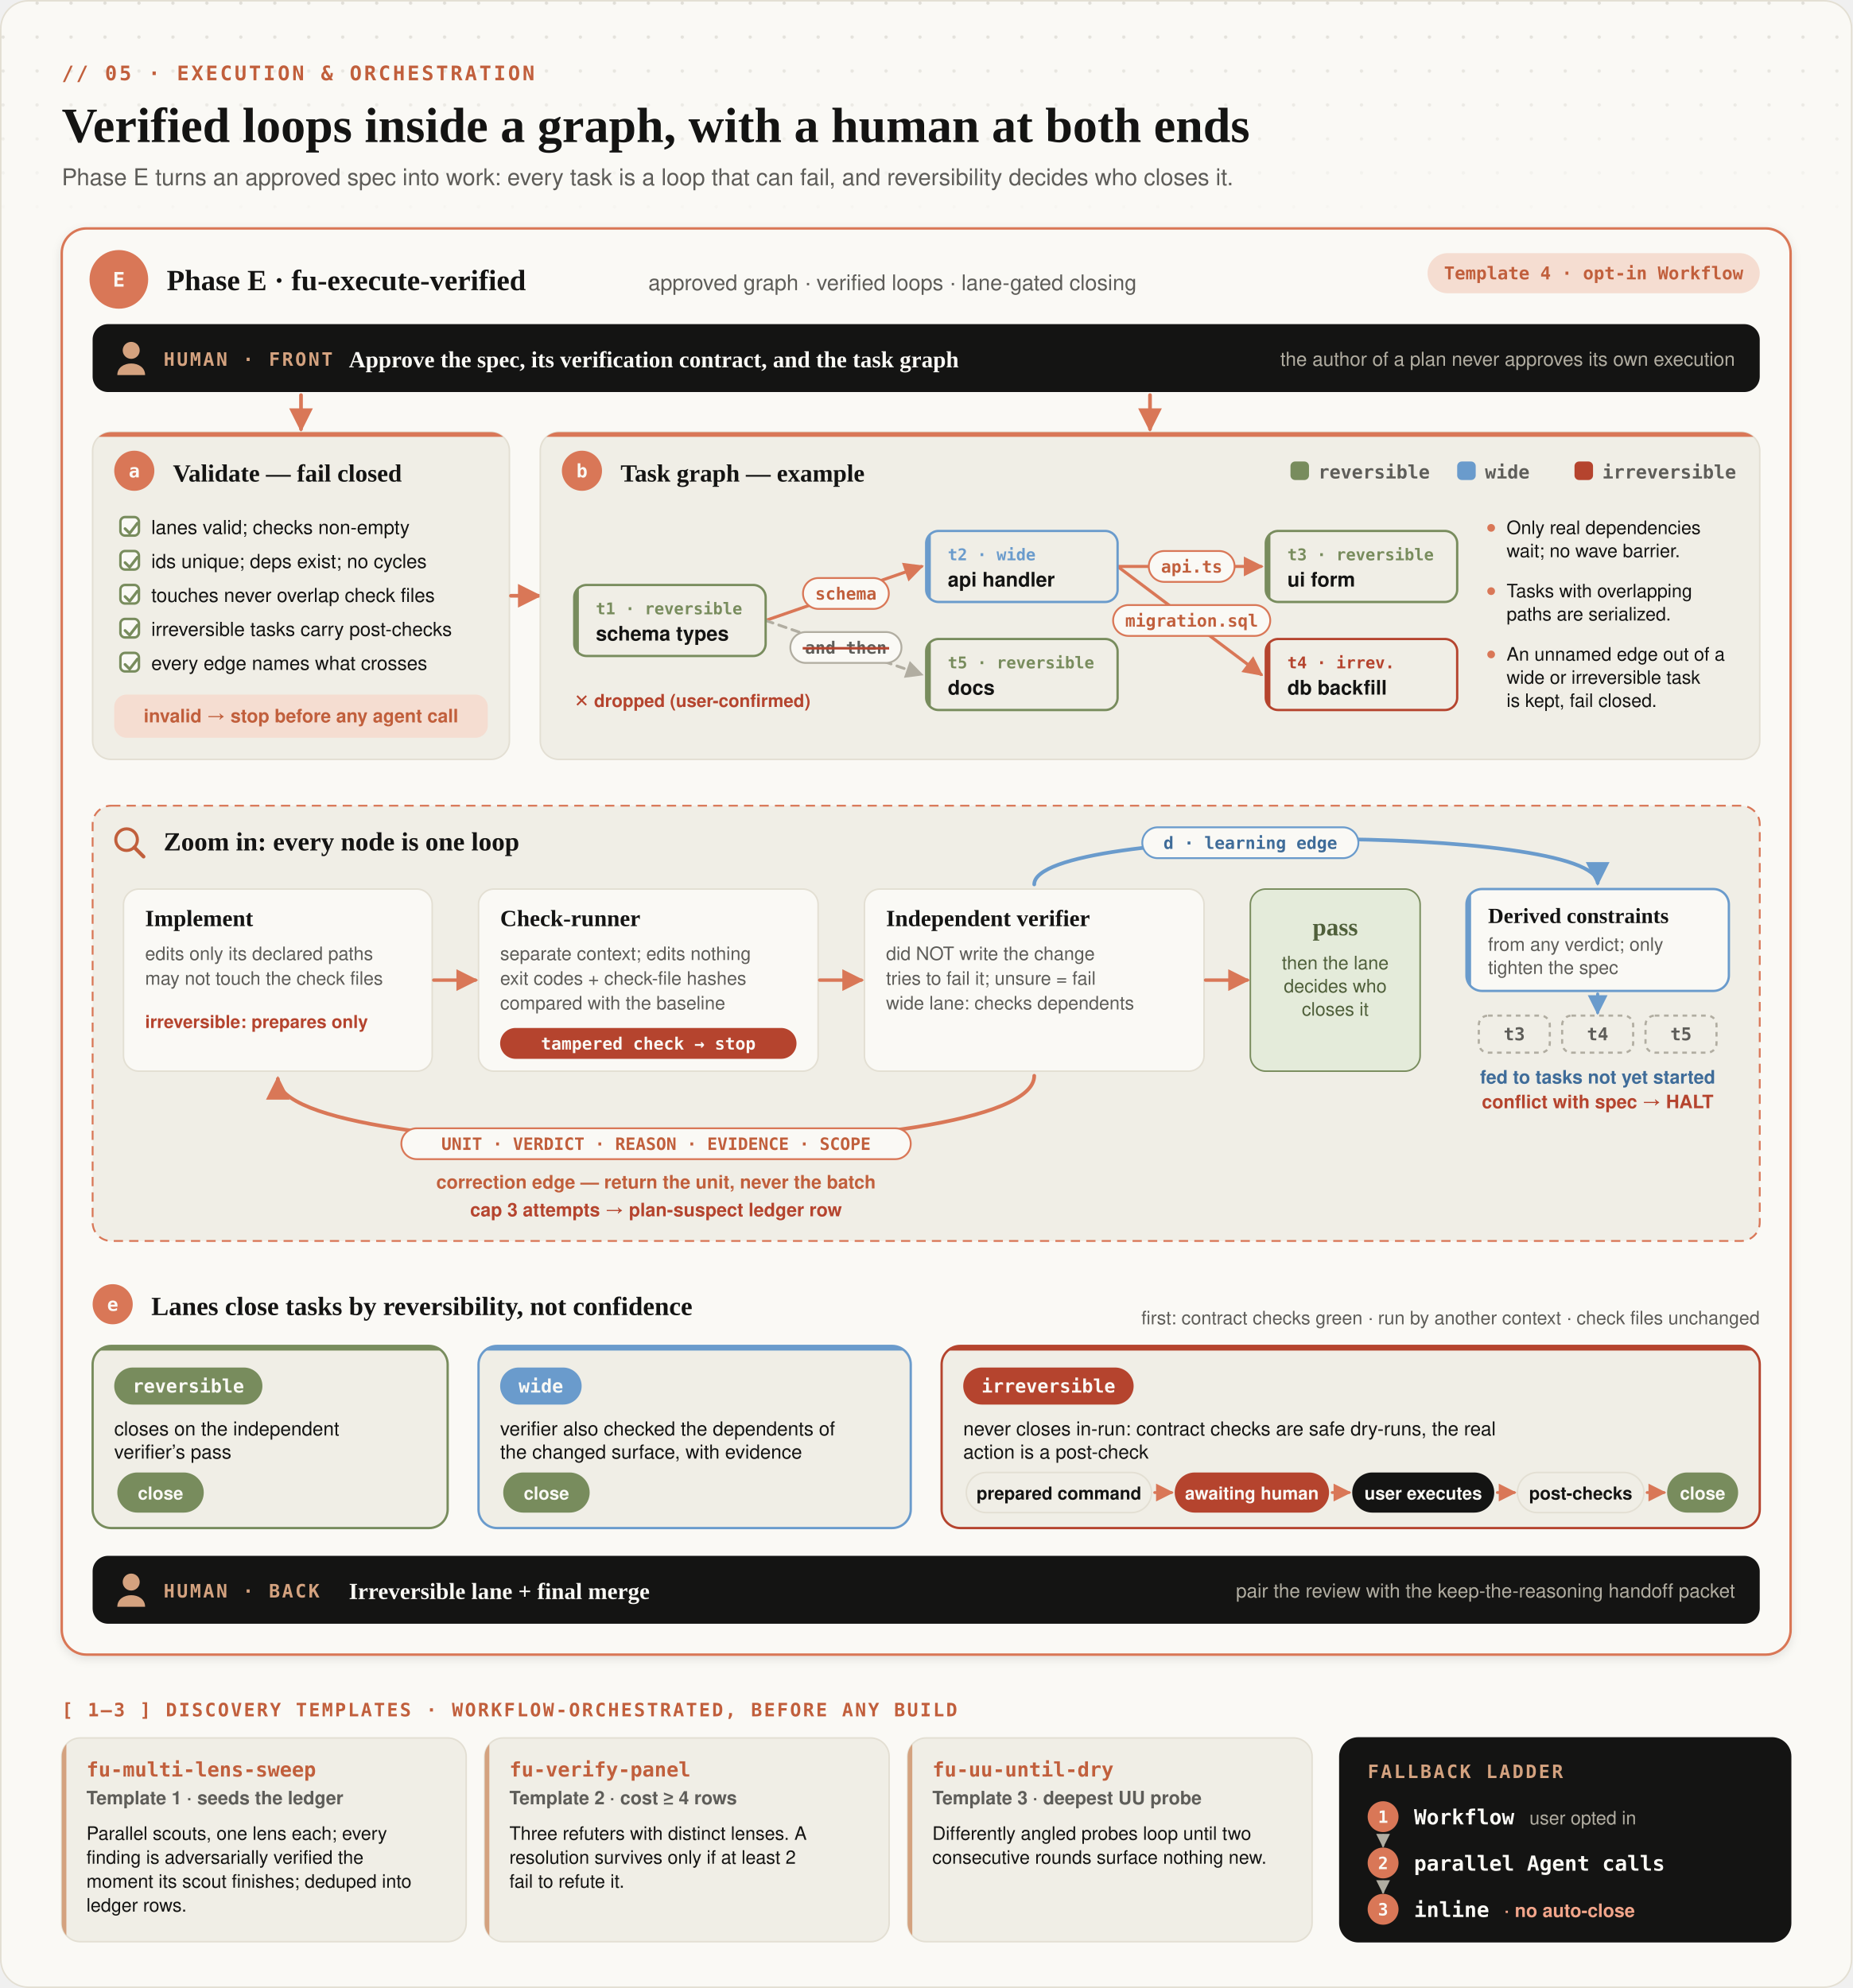
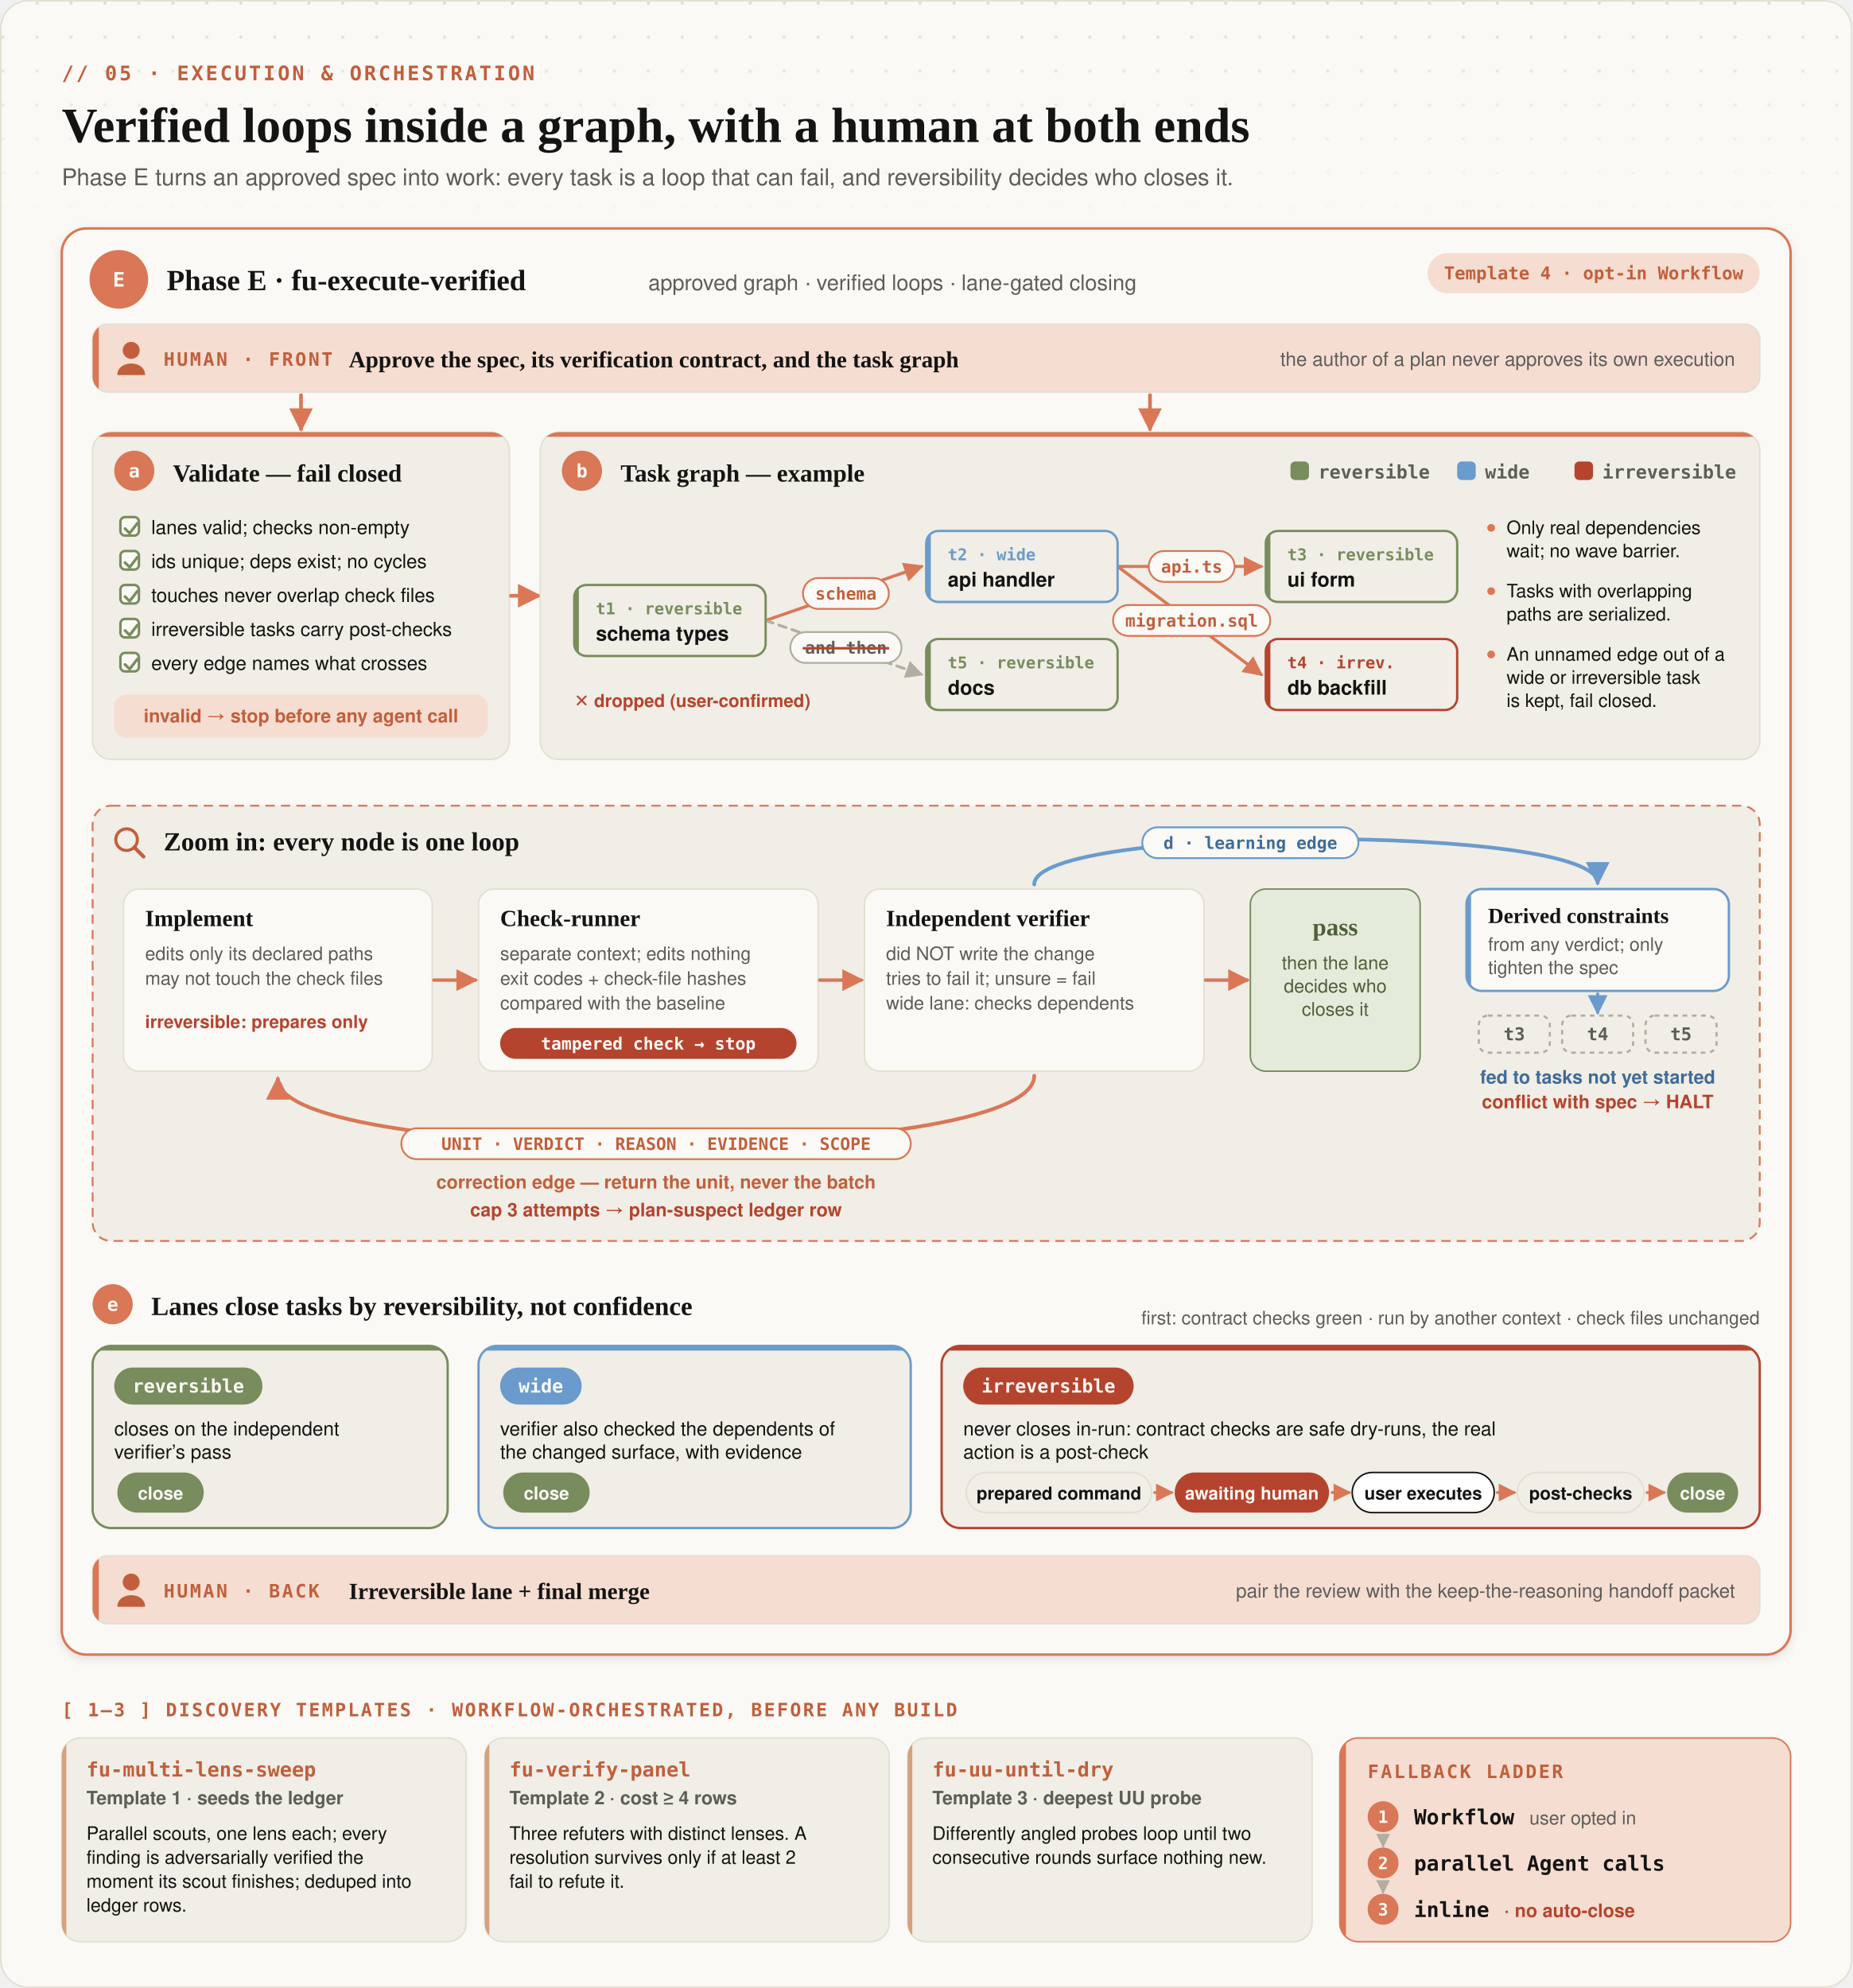
<svg xmlns="http://www.w3.org/2000/svg" width="1200" height="1288" viewBox="0 0 1200 1288">
  <defs>
    <marker id="ac" viewBox="0 0 10 10" refX="8" refY="5" markerWidth="8" markerHeight="8" orient="auto-start-reverse">
      <path d="M1 1 L9 5 L1 9 Z" fill="#D97757" />
    </marker>
    <marker id="ak" viewBox="0 0 10 10" refX="8" refY="5" markerWidth="8" markerHeight="8" orient="auto-start-reverse">
      <path d="M1 1 L9 5 L1 9 Z" fill="#B1ADA1" />
    </marker>
    <marker id="ad" viewBox="0 0 10 10" refX="8" refY="5" markerWidth="8" markerHeight="8" orient="auto-start-reverse">
      <path d="M1 1 L9 5 L1 9 Z" fill="#B5442E" />
    </marker>
    <marker id="ao" viewBox="0 0 10 10" refX="8" refY="5" markerWidth="8" markerHeight="8" orient="auto-start-reverse">
      <path d="M1 1 L9 5 L1 9 Z" fill="#788C5D" />
    </marker>
    <marker id="as" viewBox="0 0 10 10" refX="8" refY="5" markerWidth="8" markerHeight="8" orient="auto-start-reverse">
      <path d="M1 1 L9 5 L1 9 Z" fill="#6A9BCC" />
    </marker>
    <marker id="ai" viewBox="0 0 10 10" refX="8" refY="5" markerWidth="8" markerHeight="8" orient="auto-start-reverse">
      <path d="M1 1 L9 5 L1 9 Z" fill="#141413" />
    </marker>
    <filter id="sh" x="-5%" y="-5%" width="110%" height="115%">
      <feDropShadow dx="0" dy="2" stdDeviation="3" flood-color="#141413" flood-opacity="0.10" />
    </filter>
    <pattern id="dots" width="22" height="22" patternUnits="userSpaceOnUse">
      <circle cx="2" cy="2" r="1.1" fill="#B1ADA1" opacity="0.5" />
    </pattern>
    <linearGradient id="fadeg" x1="0" y1="0" x2="0" y2="1">
      <stop offset="0" stop-color="#fff" stop-opacity="1" />
      <stop offset="1" stop-color="#fff" stop-opacity="0" />
    </linearGradient>
    <mask id="fade">
      <rect x="0" y="0" width="1200" height="150" fill="url(#fadeg)" />
    </mask>
  </defs>
  <rect x="0.5" y="0.5" width="1199" height="1287" rx="18" fill="#FAF9F5" stroke="#E3DFD3" />
  <rect x="1" y="1" width="1198" height="150" rx="18" fill="url(#dots)" mask="url(#fade)" opacity="0.7" />
  <text x="40" y="52" font-family="ui-monospace, SFMono-Regular, Menlo, Consolas, monospace" font-size="13" fill="#C15F3C" font-weight="700" letter-spacing="1.5">// 05 · EXECUTION &amp; ORCHESTRATION</text>
  <text x="40" y="92" font-family="Georgia, 'Times New Roman', serif" font-size="32" fill="#141413" font-weight="700">Verified loops inside a graph, with a human at both ends</text>
  <text x="40" y="120" font-family="-apple-system, 'Segoe UI', Helvetica, Arial, sans-serif" font-size="15" fill="#5E5D59">Phase E turns an approved spec into work: every task is a loop that can fail, and reversibility decides who closes it.</text>
  <clipPath id="c1">
    <rect x="40" y="148" width="1120" height="924" rx="16" />
  </clipPath>
  <rect x="40" y="148" width="1120" height="924" rx="16" fill="#FAF9F5" stroke="#D97757" stroke-width="1.6" filter="url(#sh)" />
  <circle cx="77" cy="181" r="19" fill="#D97757" />
  <text x="77" y="185.7" font-family="ui-monospace, SFMono-Regular, Menlo, Consolas, monospace" font-size="13" fill="#FAF9F5" font-weight="700" text-anchor="middle">E</text>
  <text x="108" y="188" font-family="Georgia, 'Times New Roman', serif" font-size="19" fill="#141413" font-weight="700">Phase E · fu-execute-verified</text>
  <text x="420" y="188" font-family="-apple-system, 'Segoe UI', Helvetica, Arial, sans-serif" font-size="14" fill="#5E5D59">approved graph  ·  verified loops  ·  lane-gated closing</text>
  <rect x="924.8" y="164" width="215.2" height="26" rx="13.0" fill="#F5DDD1" />
  <text x="1032.4" y="181.0" font-family="ui-monospace, SFMono-Regular, Menlo, Consolas, monospace" font-size="11.5" fill="#C15F3C" font-weight="600" text-anchor="middle">Template 4 · opt-in Workflow</text>
-   <rect x="60" y="210" width="1080" height="44" rx="10" fill="#141413" />
-   <circle cx="85" cy="227" r="5.5" fill="#D4A27F" />
-   <path d="M76 243 C76 233 94 233 94 243 Z" fill="#D4A27F" />
-   <text x="106" y="237" font-family="ui-monospace, SFMono-Regular, Menlo, Consolas, monospace" font-size="12" fill="#D4A27F" font-weight="700" letter-spacing="1.3">HUMAN · FRONT</text>
-   <text x="226" y="238" font-family="Georgia, 'Times New Roman', serif" font-size="15" fill="#FAF9F5" font-weight="700">Approve the spec, its verification contract, and the task graph</text>
-   <text x="1124" y="237" font-family="-apple-system, 'Segoe UI', Helvetica, Arial, sans-serif" font-size="12.5" fill="#B1ADA1" text-anchor="end">the author of a plan never approves its own execution</text>
+   <clipPath id="cb210">
+     <rect x="60" y="210" width="1080" height="44" rx="10" />
+   </clipPath>
+   <rect x="60" y="210" width="1080" height="44" rx="10" fill="#F5DDD1" stroke="#E3DFD3" />
+   <rect x="60" y="210" width="4" height="44" fill="#D97757" clip-path="url(#cb210)" />
+   <circle cx="85" cy="227" r="5.5" fill="#C15F3C" />
+   <path d="M76 243 C76 233 94 233 94 243 Z" fill="#C15F3C" />
+   <text x="106" y="237" font-family="ui-monospace, SFMono-Regular, Menlo, Consolas, monospace" font-size="12" fill="#C15F3C" font-weight="700" letter-spacing="1.3">HUMAN · FRONT</text>
+   <text x="226" y="238" font-family="Georgia, 'Times New Roman', serif" font-size="15" fill="#141413" font-weight="700">Approve the spec, its verification contract, and the task graph</text>
+   <text x="1124" y="237" font-family="-apple-system, 'Segoe UI', Helvetica, Arial, sans-serif" font-size="12.5" fill="#5E5D59" text-anchor="end">the author of a plan never approves its own execution</text>
  <path d="M195 256 L195 278" fill="none" stroke="#D97757" stroke-width="2.4" stroke-linecap="round" stroke-linejoin="round" marker-end="url(#ac)" />
  <path d="M745 256 L745 278" fill="none" stroke="#D97757" stroke-width="2.4" stroke-linecap="round" stroke-linejoin="round" marker-end="url(#ac)" />
  <clipPath id="c2">
    <rect x="60" y="280" width="270" height="212" rx="12" />
  </clipPath>
  <rect x="60" y="280" width="270" height="212" rx="12" fill="#F0EEE6" stroke="#E3DFD3" stroke-width="1" />
  <rect x="60" y="280" width="270" height="3" fill="#D97757" clip-path="url(#c2)" />
  <circle cx="87" cy="305" r="13" fill="#D97757" />
  <text x="87" y="309.3" font-family="ui-monospace, SFMono-Regular, Menlo, Consolas, monospace" font-size="12" fill="#FAF9F5" font-weight="700" text-anchor="middle">a</text>
  <text x="112" y="312" font-family="Georgia, 'Times New Roman', serif" font-size="16" fill="#141413" font-weight="700">Validate — fail closed</text>
  <rect x="78" y="335" width="12" height="12" rx="3" fill="#FAF9F5" stroke="#788C5D" stroke-width="1.6" />
  <path d="M81 342.5 L84 345.5 L89 339" fill="none" stroke="#788C5D" stroke-width="1.8" stroke-linecap="round" stroke-linejoin="round" />
  <text x="98" y="346" font-family="-apple-system, 'Segoe UI', Helvetica, Arial, sans-serif" font-size="12.5" fill="#141413">lanes valid; checks non-empty</text>
  <rect x="78" y="357" width="12" height="12" rx="3" fill="#FAF9F5" stroke="#788C5D" stroke-width="1.6" />
  <path d="M81 364.5 L84 367.5 L89 361" fill="none" stroke="#788C5D" stroke-width="1.8" stroke-linecap="round" stroke-linejoin="round" />
  <text x="98" y="368" font-family="-apple-system, 'Segoe UI', Helvetica, Arial, sans-serif" font-size="12.5" fill="#141413">ids unique; deps exist; no cycles</text>
  <rect x="78" y="379" width="12" height="12" rx="3" fill="#FAF9F5" stroke="#788C5D" stroke-width="1.6" />
  <path d="M81 386.5 L84 389.5 L89 383" fill="none" stroke="#788C5D" stroke-width="1.8" stroke-linecap="round" stroke-linejoin="round" />
  <text x="98" y="390" font-family="-apple-system, 'Segoe UI', Helvetica, Arial, sans-serif" font-size="12.5" fill="#141413">touches never overlap check files</text>
  <rect x="78" y="401" width="12" height="12" rx="3" fill="#FAF9F5" stroke="#788C5D" stroke-width="1.6" />
  <path d="M81 408.5 L84 411.5 L89 405" fill="none" stroke="#788C5D" stroke-width="1.8" stroke-linecap="round" stroke-linejoin="round" />
  <text x="98" y="412" font-family="-apple-system, 'Segoe UI', Helvetica, Arial, sans-serif" font-size="12.5" fill="#141413">irreversible tasks carry post-checks</text>
  <rect x="78" y="423" width="12" height="12" rx="3" fill="#FAF9F5" stroke="#788C5D" stroke-width="1.6" />
  <path d="M81 430.5 L84 433.5 L89 427" fill="none" stroke="#788C5D" stroke-width="1.8" stroke-linecap="round" stroke-linejoin="round" />
  <text x="98" y="434" font-family="-apple-system, 'Segoe UI', Helvetica, Arial, sans-serif" font-size="12.5" fill="#141413">every edge names what crosses</text>
  <rect x="74" y="450" width="242" height="28" rx="8" fill="#F5DDD1" />
  <text x="195" y="468" font-family="-apple-system, 'Segoe UI', Helvetica, Arial, sans-serif" font-size="12" fill="#C15F3C" font-weight="700" text-anchor="middle">invalid → stop before any agent call</text>
  <path d="M331 386.0 L349 386.0" fill="none" stroke="#D97757" stroke-width="2.4" stroke-linecap="round" stroke-linejoin="round" marker-end="url(#ac)" />
  <clipPath id="c3">
    <rect x="350" y="280" width="790" height="212" rx="12" />
  </clipPath>
  <rect x="350" y="280" width="790" height="212" rx="12" fill="#F0EEE6" stroke="#E3DFD3" stroke-width="1" />
  <rect x="350" y="280" width="790" height="3" fill="#D97757" clip-path="url(#c3)" />
  <circle cx="377" cy="305" r="13" fill="#D97757" />
  <text x="377" y="309.3" font-family="ui-monospace, SFMono-Regular, Menlo, Consolas, monospace" font-size="12" fill="#FAF9F5" font-weight="700" text-anchor="middle">b</text>
  <text x="402" y="312" font-family="Georgia, 'Times New Roman', serif" font-size="16" fill="#141413" font-weight="700">Task graph — example</text>
  <rect x="836" y="299" width="12" height="12" rx="3" fill="#788C5D" />
  <text x="854" y="310" font-family="ui-monospace, SFMono-Regular, Menlo, Consolas, monospace" font-size="12" fill="#5E5D59" font-weight="600">reversible</text>
  <rect x="944" y="299" width="12" height="12" rx="3" fill="#6A9BCC" />
  <text x="962" y="310" font-family="ui-monospace, SFMono-Regular, Menlo, Consolas, monospace" font-size="12" fill="#5E5D59" font-weight="600">wide</text>
  <rect x="1020" y="299" width="12" height="12" rx="3" fill="#B5442E" />
  <text x="1038" y="310" font-family="ui-monospace, SFMono-Regular, Menlo, Consolas, monospace" font-size="12" fill="#5E5D59" font-weight="600">irreversible</text>
  <path d="M496 402 L597 367" fill="none" stroke="#D97757" stroke-width="2" stroke-linecap="round" stroke-linejoin="round" marker-end="url(#ac)" />
  <path d="M496 402 L597 437" fill="none" stroke="#B1ADA1" stroke-width="1.8" stroke-linecap="round" stroke-linejoin="round" stroke-dasharray="5 4" marker-end="url(#ak)" />
  <path d="M724 367 L817 367" fill="none" stroke="#D97757" stroke-width="2" stroke-linecap="round" stroke-linejoin="round" marker-end="url(#ac)" />
  <path d="M724 367 L817 437" fill="none" stroke="#D97757" stroke-width="2" stroke-linecap="round" stroke-linejoin="round" marker-end="url(#ac)" />
  <clipPath id="c4">
    <rect x="372" y="379" width="124" height="46" rx="8" />
  </clipPath>
  <rect x="372" y="379" width="124" height="46" rx="8" fill="#F0EEE6" stroke="#788C5D" stroke-width="1.5" />
  <rect x="372" y="379" width="3" height="46" fill="#788C5D" clip-path="url(#c4)" />
  <text x="386" y="398" font-family="ui-monospace, SFMono-Regular, Menlo, Consolas, monospace" font-size="10.5" fill="#788C5D" font-weight="700">t1 · reversible</text>
  <text x="386" y="415" font-family="-apple-system, 'Segoe UI', Helvetica, Arial, sans-serif" font-size="13" fill="#141413" font-weight="600">schema types</text>
  <clipPath id="c5">
    <rect x="600" y="344" width="124" height="46" rx="8" />
  </clipPath>
  <rect x="600" y="344" width="124" height="46" rx="8" fill="#F0EEE6" stroke="#6A9BCC" stroke-width="1.5" />
  <rect x="600" y="344" width="3" height="46" fill="#6A9BCC" clip-path="url(#c5)" />
  <text x="614" y="363" font-family="ui-monospace, SFMono-Regular, Menlo, Consolas, monospace" font-size="10.5" fill="#6A9BCC" font-weight="700">t2 · wide</text>
  <text x="614" y="380" font-family="-apple-system, 'Segoe UI', Helvetica, Arial, sans-serif" font-size="13" fill="#141413" font-weight="600">api handler</text>
  <clipPath id="c6">
    <rect x="600" y="414" width="124" height="46" rx="8" />
  </clipPath>
  <rect x="600" y="414" width="124" height="46" rx="8" fill="#F0EEE6" stroke="#788C5D" stroke-width="1.5" />
  <rect x="600" y="414" width="3" height="46" fill="#788C5D" clip-path="url(#c6)" />
  <text x="614" y="433" font-family="ui-monospace, SFMono-Regular, Menlo, Consolas, monospace" font-size="10.5" fill="#788C5D" font-weight="700">t5 · reversible</text>
  <text x="614" y="450" font-family="-apple-system, 'Segoe UI', Helvetica, Arial, sans-serif" font-size="13" fill="#141413" font-weight="600">docs</text>
  <clipPath id="c7">
    <rect x="820" y="344" width="124" height="46" rx="8" />
  </clipPath>
  <rect x="820" y="344" width="124" height="46" rx="8" fill="#F0EEE6" stroke="#788C5D" stroke-width="1.5" />
  <rect x="820" y="344" width="3" height="46" fill="#788C5D" clip-path="url(#c7)" />
  <text x="834" y="363" font-family="ui-monospace, SFMono-Regular, Menlo, Consolas, monospace" font-size="10.5" fill="#788C5D" font-weight="700">t3 · reversible</text>
  <text x="834" y="380" font-family="-apple-system, 'Segoe UI', Helvetica, Arial, sans-serif" font-size="13" fill="#141413" font-weight="600">ui form</text>
  <clipPath id="c8">
    <rect x="820" y="414" width="124" height="46" rx="8" />
  </clipPath>
  <rect x="820" y="414" width="124" height="46" rx="8" fill="#F0EEE6" stroke="#B5442E" stroke-width="1.5" />
  <rect x="820" y="414" width="3" height="46" fill="#B5442E" clip-path="url(#c8)" />
  <text x="834" y="433" font-family="ui-monospace, SFMono-Regular, Menlo, Consolas, monospace" font-size="10.5" fill="#B5442E" font-weight="700">t4 · irrev.</text>
  <text x="834" y="450" font-family="-apple-system, 'Segoe UI', Helvetica, Arial, sans-serif" font-size="13" fill="#141413" font-weight="600">db backfill</text>
  <rect x="520.2" y="374.5" width="55.6" height="20" rx="10" fill="#FAF9F5" stroke="#D97757" stroke-width="1.2" />
  <text x="548" y="388.5" font-family="ui-monospace, SFMono-Regular, Menlo, Consolas, monospace" font-size="11" fill="#C15F3C" font-weight="700" text-anchor="middle">schema</text>
  <rect x="744.2" y="357" width="55.6" height="20" rx="10" fill="#FAF9F5" stroke="#D97757" stroke-width="1.2" />
  <text x="772" y="371" font-family="ui-monospace, SFMono-Regular, Menlo, Consolas, monospace" font-size="11" fill="#C15F3C" font-weight="700" text-anchor="middle">api.ts</text>
  <rect x="721.1" y="392.0" width="101.8" height="20" rx="10" fill="#FAF9F5" stroke="#D97757" stroke-width="1.2" />
  <text x="772" y="406.0" font-family="ui-monospace, SFMono-Regular, Menlo, Consolas, monospace" font-size="11" fill="#C15F3C" font-weight="700" text-anchor="middle">migration.sql</text>
  <rect x="512.0" y="409.5" width="72.0" height="20" rx="10" fill="#FAF9F5" stroke="#B1ADA1" stroke-width="1.2" />
  <text x="548" y="423.5" font-family="ui-monospace, SFMono-Regular, Menlo, Consolas, monospace" font-size="11" fill="#5E5D59" font-weight="700" text-anchor="middle">and then</text>
  <path d="M520.0 420.0 L576.0 420.0" stroke="#B5442E" stroke-width="1.6" />
  <text x="372" y="458" font-family="-apple-system, 'Segoe UI', Helvetica, Arial, sans-serif" font-size="11.5" fill="#B5442E" font-weight="700">✕ dropped (user-confirmed)</text>
  <circle cx="966" cy="342" r="2.5" fill="#D97757" />
  <text x="976" y="346" font-family="-apple-system, 'Segoe UI', Helvetica, Arial, sans-serif" font-size="12" fill="#141413">Only real dependencies</text>
  <text x="976" y="361" font-family="-apple-system, 'Segoe UI', Helvetica, Arial, sans-serif" font-size="12" fill="#141413">wait; no wave barrier.</text>
  <circle cx="966" cy="383" r="2.5" fill="#D97757" />
  <text x="976" y="387" font-family="-apple-system, 'Segoe UI', Helvetica, Arial, sans-serif" font-size="12" fill="#141413">Tasks with overlapping</text>
  <text x="976" y="402" font-family="-apple-system, 'Segoe UI', Helvetica, Arial, sans-serif" font-size="12" fill="#141413">paths are serialized.</text>
  <circle cx="966" cy="424" r="2.5" fill="#D97757" />
  <text x="976" y="428" font-family="-apple-system, 'Segoe UI', Helvetica, Arial, sans-serif" font-size="12" fill="#141413">An unnamed edge out of a</text>
  <text x="976" y="443" font-family="-apple-system, 'Segoe UI', Helvetica, Arial, sans-serif" font-size="12" fill="#141413">wide or irreversible task</text>
  <text x="976" y="458" font-family="-apple-system, 'Segoe UI', Helvetica, Arial, sans-serif" font-size="12" fill="#141413">is kept, fail closed.</text>
  <clipPath id="c9">
    <rect x="60" y="522" width="1080" height="282" rx="12" />
  </clipPath>
  <rect x="60" y="522" width="1080" height="282" rx="12" fill="#F0EEE6" stroke="#D97757" stroke-width="1.2" stroke-dasharray="6 4" />
  <circle cx="82" cy="544" r="7" fill="none" stroke="#C15F3C" stroke-width="2" />
  <path d="M87 549 L93 555" stroke="#C15F3C" stroke-width="2.4" stroke-linecap="round" />
  <text x="106" y="551" font-family="Georgia, 'Times New Roman', serif" font-size="17" fill="#141413" font-weight="700">Zoom in: every node is one loop</text>
  <clipPath id="c10">
    <rect x="80" y="576" width="200" height="118" rx="10" />
  </clipPath>
  <rect x="80" y="576" width="200" height="118" rx="10" fill="#FAF9F5" stroke="#E3DFD3" stroke-width="1" />
  <text x="94" y="600" font-family="Georgia, 'Times New Roman', serif" font-size="15" fill="#141413" font-weight="700">Implement</text>
  <text x="94" y="622" font-family="-apple-system, 'Segoe UI', Helvetica, Arial, sans-serif" font-size="12" fill="#5E5D59">edits only its declared paths</text>
  <text x="94" y="638" font-family="-apple-system, 'Segoe UI', Helvetica, Arial, sans-serif" font-size="12" fill="#5E5D59">may not touch the check files</text>
  <text x="94" y="666" font-family="-apple-system, 'Segoe UI', Helvetica, Arial, sans-serif" font-size="11.5" fill="#B5442E" font-weight="600">irreversible: prepares only</text>
  <clipPath id="c11">
    <rect x="310" y="576" width="220" height="118" rx="10" />
  </clipPath>
  <rect x="310" y="576" width="220" height="118" rx="10" fill="#FAF9F5" stroke="#E3DFD3" stroke-width="1" />
  <text x="324" y="600" font-family="Georgia, 'Times New Roman', serif" font-size="15" fill="#141413" font-weight="700">Check-runner</text>
  <text x="324" y="622" font-family="-apple-system, 'Segoe UI', Helvetica, Arial, sans-serif" font-size="12" fill="#5E5D59">separate context; edits nothing</text>
  <text x="324" y="638" font-family="-apple-system, 'Segoe UI', Helvetica, Arial, sans-serif" font-size="12" fill="#5E5D59">exit codes + check-file hashes</text>
  <text x="324" y="654" font-family="-apple-system, 'Segoe UI', Helvetica, Arial, sans-serif" font-size="12" fill="#5E5D59">compared with the baseline</text>
  <clipPath id="c12">
    <rect x="560" y="576" width="220" height="118" rx="10" />
  </clipPath>
  <rect x="560" y="576" width="220" height="118" rx="10" fill="#FAF9F5" stroke="#E3DFD3" stroke-width="1" />
  <text x="574" y="600" font-family="Georgia, 'Times New Roman', serif" font-size="15" fill="#141413" font-weight="700">Independent verifier</text>
  <text x="574" y="622" font-family="-apple-system, 'Segoe UI', Helvetica, Arial, sans-serif" font-size="12" fill="#5E5D59">did NOT write the change</text>
  <text x="574" y="638" font-family="-apple-system, 'Segoe UI', Helvetica, Arial, sans-serif" font-size="12" fill="#5E5D59">tries to fail it; unsure = fail</text>
  <text x="574" y="654" font-family="-apple-system, 'Segoe UI', Helvetica, Arial, sans-serif" font-size="12" fill="#5E5D59">wide lane: checks dependents</text>
  <clipPath id="c13">
    <rect x="810" y="576" width="110" height="118" rx="10" />
  </clipPath>
  <rect x="810" y="576" width="110" height="118" rx="10" fill="#E4EBDA" stroke="#788C5D" stroke-width="1" />
  <text x="865" y="606" font-family="Georgia, 'Times New Roman', serif" font-size="16" fill="#4F5F3A" font-weight="700" text-anchor="middle">pass</text>
  <text x="865" y="628" font-family="-apple-system, 'Segoe UI', Helvetica, Arial, sans-serif" font-size="12" fill="#4F5F3A" text-anchor="middle">then the lane</text>
  <text x="865" y="643" font-family="-apple-system, 'Segoe UI', Helvetica, Arial, sans-serif" font-size="12" fill="#4F5F3A" text-anchor="middle">decides who</text>
  <text x="865" y="658" font-family="-apple-system, 'Segoe UI', Helvetica, Arial, sans-serif" font-size="12" fill="#4F5F3A" text-anchor="middle">closes it</text>
  <path d="M281 635.0 L308 635.0" fill="none" stroke="#D97757" stroke-width="2.2" stroke-linecap="round" stroke-linejoin="round" marker-end="url(#ac)" />
  <path d="M531 635.0 L558 635.0" fill="none" stroke="#D97757" stroke-width="2.2" stroke-linecap="round" stroke-linejoin="round" marker-end="url(#ac)" />
  <path d="M781 635.0 L808 635.0" fill="none" stroke="#D97757" stroke-width="2.2" stroke-linecap="round" stroke-linejoin="round" marker-end="url(#ac)" />
  <rect x="324" y="666" width="192" height="20" rx="10" fill="#B5442E" />
  <text x="420" y="680" font-family="ui-monospace, SFMono-Regular, Menlo, Consolas, monospace" font-size="11" fill="#FAF9F5" font-weight="700" text-anchor="middle">tampered check → stop</text>
  <path d="M670 697 C670 756 180 756 180 699" fill="none" stroke="#D97757" stroke-width="2.4" stroke-linecap="round" stroke-linejoin="round" marker-end="url(#ac)" />
  <rect x="260.0" y="731" width="330.0" height="20" rx="10" fill="#FAF9F5" stroke="#D97757" stroke-width="1.2" />
  <text x="425" y="745" font-family="ui-monospace, SFMono-Regular, Menlo, Consolas, monospace" font-size="11" fill="#C15F3C" font-weight="700" text-anchor="middle">UNIT · VERDICT · REASON · EVIDENCE · SCOPE</text>
  <text x="425" y="770" font-family="-apple-system, 'Segoe UI', Helvetica, Arial, sans-serif" font-size="12" fill="#C15F3C" font-weight="700" text-anchor="middle">correction edge — return the unit, never the batch</text>
  <text x="425" y="788" font-family="-apple-system, 'Segoe UI', Helvetica, Arial, sans-serif" font-size="12" fill="#B5442E" font-weight="700" text-anchor="middle">cap 3 attempts → plan-suspect ledger row</text>
  <path d="M670 573 C670 534 1035.0 534 1035.0 572" fill="none" stroke="#6A9BCC" stroke-width="2.4" stroke-linecap="round" stroke-linejoin="round" marker-end="url(#as)" />
  <rect x="740.0" y="536" width="140.0" height="20" rx="10" fill="#FAF9F5" stroke="#6A9BCC" stroke-width="1.2" />
  <text x="810" y="550" font-family="ui-monospace, SFMono-Regular, Menlo, Consolas, monospace" font-size="11" fill="#3F6C99" font-weight="700" text-anchor="middle">d · learning edge</text>
  <clipPath id="c14">
    <rect x="950" y="576" width="170" height="66" rx="10" />
  </clipPath>
  <rect x="950" y="576" width="170" height="66" rx="10" fill="#FAF9F5" stroke="#6A9BCC" stroke-width="1.5" />
  <rect x="950" y="576" width="3" height="66" fill="#6A9BCC" clip-path="url(#c14)" />
  <text x="964" y="598" font-family="Georgia, 'Times New Roman', serif" font-size="14" fill="#141413" font-weight="700">Derived constraints</text>
  <text x="964" y="614" font-family="-apple-system, 'Segoe UI', Helvetica, Arial, sans-serif" font-size="1" fill="#141413" />
  <text x="964" y="614" font-family="-apple-system, 'Segoe UI', Helvetica, Arial, sans-serif" font-size="1" fill="#141413" />
  <text x="964" y="614" font-family="-apple-system, 'Segoe UI', Helvetica, Arial, sans-serif" font-size="1" fill="#141413" />
  <text x="964" y="616" font-family="-apple-system, 'Segoe UI', Helvetica, Arial, sans-serif" font-size="12" fill="#5E5D59">from any verdict; only</text>
  <text x="964" y="631" font-family="-apple-system, 'Segoe UI', Helvetica, Arial, sans-serif" font-size="12" fill="#5E5D59">tighten the spec</text>
  <path d="M1035.0 644 L1035.0 656" fill="none" stroke="#6A9BCC" stroke-width="2" stroke-linecap="round" stroke-linejoin="round" marker-end="url(#as)" />
  <rect x="958" y="658" width="46" height="24" rx="6" fill="none" stroke="#B1ADA1" stroke-width="1.4" stroke-dasharray="3 3" />
  <text x="981" y="674" font-family="ui-monospace, SFMono-Regular, Menlo, Consolas, monospace" font-size="11.5" fill="#5E5D59" font-weight="700" text-anchor="middle">t3</text>
  <rect x="1012" y="658" width="46" height="24" rx="6" fill="none" stroke="#B1ADA1" stroke-width="1.4" stroke-dasharray="3 3" />
  <text x="1035" y="674" font-family="ui-monospace, SFMono-Regular, Menlo, Consolas, monospace" font-size="11.5" fill="#5E5D59" font-weight="700" text-anchor="middle">t4</text>
  <rect x="1066" y="658" width="46" height="24" rx="6" fill="none" stroke="#B1ADA1" stroke-width="1.4" stroke-dasharray="3 3" />
  <text x="1089" y="674" font-family="ui-monospace, SFMono-Regular, Menlo, Consolas, monospace" font-size="11.5" fill="#5E5D59" font-weight="700" text-anchor="middle">t5</text>
  <text x="1035.0" y="702" font-family="-apple-system, 'Segoe UI', Helvetica, Arial, sans-serif" font-size="12" fill="#3F6C99" font-weight="700" text-anchor="middle">fed to tasks not yet started</text>
  <text x="1035.0" y="718" font-family="-apple-system, 'Segoe UI', Helvetica, Arial, sans-serif" font-size="12" fill="#B5442E" font-weight="700" text-anchor="middle">conflict with spec → HALT</text>
  <circle cx="73" cy="845" r="13" fill="#D97757" />
  <text x="73" y="849.3" font-family="ui-monospace, SFMono-Regular, Menlo, Consolas, monospace" font-size="12" fill="#FAF9F5" font-weight="700" text-anchor="middle">e</text>
  <text x="98" y="852" font-family="Georgia, 'Times New Roman', serif" font-size="17" fill="#141413" font-weight="700">Lanes close tasks by reversibility, not confidence</text>
  <text x="1140" y="858" font-family="-apple-system, 'Segoe UI', Helvetica, Arial, sans-serif" font-size="12" fill="#5E5D59" text-anchor="end">first: contract checks green · run by another context · check files unchanged</text>
  <clipPath id="c15">
    <rect x="60" y="872" width="230" height="118" rx="12" />
  </clipPath>
  <rect x="60" y="872" width="230" height="118" rx="12" fill="#F0EEE6" stroke="#788C5D" stroke-width="1.5" />
  <rect x="60" y="872" width="230" height="3" fill="#788C5D" clip-path="url(#c15)" />
  <rect x="74" y="886" width="96.0" height="24" rx="12.0" fill="#788C5D" />
  <text x="122.0" y="902.2" font-family="ui-monospace, SFMono-Regular, Menlo, Consolas, monospace" font-size="12" fill="#FAF9F5" font-weight="600" text-anchor="middle">reversible</text>
  <text x="74" y="930" font-family="-apple-system, 'Segoe UI', Helvetica, Arial, sans-serif" font-size="12.5" fill="#141413">closes on the independent</text>
  <text x="74" y="945" font-family="-apple-system, 'Segoe UI', Helvetica, Arial, sans-serif" font-size="12.5" fill="#141413">verifier’s pass</text>
  <clipPath id="c16">
    <rect x="310" y="872" width="280" height="118" rx="12" />
  </clipPath>
  <rect x="310" y="872" width="280" height="118" rx="12" fill="#F0EEE6" stroke="#6A9BCC" stroke-width="1.5" />
  <rect x="310" y="872" width="280" height="3" fill="#6A9BCC" clip-path="url(#c16)" />
  <rect x="324" y="886" width="52.8" height="24" rx="12.0" fill="#6A9BCC" />
  <text x="350.4" y="902.2" font-family="ui-monospace, SFMono-Regular, Menlo, Consolas, monospace" font-size="12" fill="#FAF9F5" font-weight="600" text-anchor="middle">wide</text>
  <text x="324" y="930" font-family="-apple-system, 'Segoe UI', Helvetica, Arial, sans-serif" font-size="12.5" fill="#141413">verifier also checked the dependents of</text>
  <text x="324" y="945" font-family="-apple-system, 'Segoe UI', Helvetica, Arial, sans-serif" font-size="12.5" fill="#141413">the changed surface, with evidence</text>
  <clipPath id="c17">
    <rect x="610" y="872" width="530" height="118" rx="12" />
  </clipPath>
  <rect x="610" y="872" width="530" height="118" rx="12" fill="#F0EEE6" stroke="#B5442E" stroke-width="1.5" />
  <rect x="610" y="872" width="530" height="3" fill="#B5442E" clip-path="url(#c17)" />
  <rect x="624" y="886" width="110.4" height="24" rx="12.0" fill="#B5442E" />
  <text x="679.2" y="902.2" font-family="ui-monospace, SFMono-Regular, Menlo, Consolas, monospace" font-size="12" fill="#FAF9F5" font-weight="600" text-anchor="middle">irreversible</text>
  <text x="624" y="930" font-family="-apple-system, 'Segoe UI', Helvetica, Arial, sans-serif" font-size="12.5" fill="#141413">never closes in-run: contract checks are safe dry-runs, the real</text>
  <text x="624" y="945" font-family="-apple-system, 'Segoe UI', Helvetica, Arial, sans-serif" font-size="12.5" fill="#141413">action is a post-check</text>
  <rect x="76" y="954" width="56" height="26" rx="13" fill="#788C5D" />
  <text x="104.0" y="971.5" font-family="-apple-system, 'Segoe UI', Helvetica, Arial, sans-serif" font-size="11.5" fill="#FAF9F5" font-weight="700" text-anchor="middle">close</text>
  <rect x="326" y="954" width="56" height="26" rx="13" fill="#788C5D" />
  <text x="354.0" y="971.5" font-family="-apple-system, 'Segoe UI', Helvetica, Arial, sans-serif" font-size="11.5" fill="#FAF9F5" font-weight="700" text-anchor="middle">close</text>
  <rect x="626" y="954" width="120" height="26" rx="13" fill="#F0EEE6" stroke="#E3DFD3" />
  <text x="686.0" y="971.5" font-family="-apple-system, 'Segoe UI', Helvetica, Arial, sans-serif" font-size="11.5" fill="#141413" font-weight="700" text-anchor="middle">prepared command</text>
  <path d="M748 967 L759 967" fill="none" stroke="#D97757" stroke-width="1.8" stroke-linecap="round" stroke-linejoin="round" marker-end="url(#ac)" />
  <rect x="761" y="954" width="100" height="26" rx="13" fill="#B5442E" />
  <text x="811.0" y="971.5" font-family="-apple-system, 'Segoe UI', Helvetica, Arial, sans-serif" font-size="11.5" fill="#FAF9F5" font-weight="700" text-anchor="middle">awaiting human</text>
  <path d="M863 967 L874 967" fill="none" stroke="#D97757" stroke-width="1.8" stroke-linecap="round" stroke-linejoin="round" marker-end="url(#ac)" />
-   <rect x="876" y="954" width="92" height="26" rx="13" fill="#141413" />
-   <text x="922.0" y="971.5" font-family="-apple-system, 'Segoe UI', Helvetica, Arial, sans-serif" font-size="11.5" fill="#FAF9F5" font-weight="700" text-anchor="middle">user executes</text>
+   <rect x="876" y="954" width="92" height="26" rx="13" fill="#FFFFFF" stroke="#141413" stroke-width="1" />
+   <text x="922.0" y="971.5" font-family="-apple-system, 'Segoe UI', Helvetica, Arial, sans-serif" font-size="11.5" fill="#141413" font-weight="700" text-anchor="middle">user executes</text>
  <path d="M970 967 L981 967" fill="none" stroke="#D97757" stroke-width="1.8" stroke-linecap="round" stroke-linejoin="round" marker-end="url(#ac)" />
  <rect x="983" y="954" width="82" height="26" rx="13" fill="#F0EEE6" stroke="#E3DFD3" />
  <text x="1024.0" y="971.5" font-family="-apple-system, 'Segoe UI', Helvetica, Arial, sans-serif" font-size="11.5" fill="#141413" font-weight="700" text-anchor="middle">post-checks</text>
  <path d="M1067 967 L1078 967" fill="none" stroke="#D97757" stroke-width="1.8" stroke-linecap="round" stroke-linejoin="round" marker-end="url(#ac)" />
  <rect x="1080" y="954" width="46" height="26" rx="13" fill="#788C5D" />
  <text x="1103.0" y="971.5" font-family="-apple-system, 'Segoe UI', Helvetica, Arial, sans-serif" font-size="11.5" fill="#FAF9F5" font-weight="700" text-anchor="middle">close</text>
-   <rect x="60" y="1008" width="1080" height="44" rx="10" fill="#141413" />
-   <circle cx="85" cy="1025" r="5.5" fill="#D4A27F" />
-   <path d="M76 1041 C76 1031 94 1031 94 1041 Z" fill="#D4A27F" />
-   <text x="106" y="1035" font-family="ui-monospace, SFMono-Regular, Menlo, Consolas, monospace" font-size="12" fill="#D4A27F" font-weight="700" letter-spacing="1.3">HUMAN · BACK</text>
-   <text x="226" y="1036" font-family="Georgia, 'Times New Roman', serif" font-size="15" fill="#FAF9F5" font-weight="700">Irreversible lane + final merge</text>
-   <text x="1124" y="1035" font-family="-apple-system, 'Segoe UI', Helvetica, Arial, sans-serif" font-size="12.5" fill="#B1ADA1" text-anchor="end">pair the review with the keep-the-reasoning handoff packet</text>
+   <clipPath id="cb1008">
+     <rect x="60" y="1008" width="1080" height="44" rx="10" />
+   </clipPath>
+   <rect x="60" y="1008" width="1080" height="44" rx="10" fill="#F5DDD1" stroke="#E3DFD3" />
+   <rect x="60" y="1008" width="4" height="44" fill="#D97757" clip-path="url(#cb1008)" />
+   <circle cx="85" cy="1025" r="5.5" fill="#C15F3C" />
+   <path d="M76 1041 C76 1031 94 1031 94 1041 Z" fill="#C15F3C" />
+   <text x="106" y="1035" font-family="ui-monospace, SFMono-Regular, Menlo, Consolas, monospace" font-size="12" fill="#C15F3C" font-weight="700" letter-spacing="1.3">HUMAN · BACK</text>
+   <text x="226" y="1036" font-family="Georgia, 'Times New Roman', serif" font-size="15" fill="#141413" font-weight="700">Irreversible lane + final merge</text>
+   <text x="1124" y="1035" font-family="-apple-system, 'Segoe UI', Helvetica, Arial, sans-serif" font-size="12.5" fill="#5E5D59" text-anchor="end">pair the review with the keep-the-reasoning handoff packet</text>
  <text x="40" y="1112" font-family="ui-monospace, SFMono-Regular, Menlo, Consolas, monospace" font-size="12" fill="#C15F3C" font-weight="700" letter-spacing="1.2">[ 1–3 ] DISCOVERY TEMPLATES · WORKFLOW-ORCHESTRATED, BEFORE ANY BUILD</text>
  <clipPath id="c18">
    <rect x="40" y="1126" width="262" height="132" rx="12" />
  </clipPath>
  <rect x="40" y="1126" width="262" height="132" rx="12" fill="#F0EEE6" stroke="#E3DFD3" stroke-width="1" />
  <rect x="40" y="1126" width="3" height="132" fill="#D4A27F" clip-path="url(#c18)" />
  <text x="56" y="1151" font-family="ui-monospace, SFMono-Regular, Menlo, Consolas, monospace" font-size="13" fill="#C15F3C" font-weight="700">fu-multi-lens-sweep</text>
  <text x="56" y="1169" font-family="-apple-system, 'Segoe UI', Helvetica, Arial, sans-serif" font-size="12" fill="#5E5D59" font-weight="600">Template 1 · seeds the ledger</text>
  <text x="56" y="1192.0" font-family="-apple-system, 'Segoe UI', Helvetica, Arial, sans-serif" font-size="12" fill="#141413">Parallel scouts, one lens each; every</text>
  <text x="56" y="1207.5" font-family="-apple-system, 'Segoe UI', Helvetica, Arial, sans-serif" font-size="12" fill="#141413">finding is adversarially verified the</text>
  <text x="56" y="1223.0" font-family="-apple-system, 'Segoe UI', Helvetica, Arial, sans-serif" font-size="12" fill="#141413">moment its scout finishes; deduped into</text>
  <text x="56" y="1238.5" font-family="-apple-system, 'Segoe UI', Helvetica, Arial, sans-serif" font-size="12" fill="#141413">ledger rows.</text>
  <clipPath id="c19">
    <rect x="314" y="1126" width="262" height="132" rx="12" />
  </clipPath>
  <rect x="314" y="1126" width="262" height="132" rx="12" fill="#F0EEE6" stroke="#E3DFD3" stroke-width="1" />
  <rect x="314" y="1126" width="3" height="132" fill="#D4A27F" clip-path="url(#c19)" />
  <text x="330" y="1151" font-family="ui-monospace, SFMono-Regular, Menlo, Consolas, monospace" font-size="13" fill="#C15F3C" font-weight="700">fu-verify-panel</text>
  <text x="330" y="1169" font-family="-apple-system, 'Segoe UI', Helvetica, Arial, sans-serif" font-size="12" fill="#5E5D59" font-weight="600">Template 2 · cost ≥ 4 rows</text>
  <text x="330" y="1192.0" font-family="-apple-system, 'Segoe UI', Helvetica, Arial, sans-serif" font-size="12" fill="#141413">Three refuters with distinct lenses. A</text>
  <text x="330" y="1207.5" font-family="-apple-system, 'Segoe UI', Helvetica, Arial, sans-serif" font-size="12" fill="#141413">resolution survives only if at least 2</text>
  <text x="330" y="1223.0" font-family="-apple-system, 'Segoe UI', Helvetica, Arial, sans-serif" font-size="12" fill="#141413">fail to refute it.</text>
  <clipPath id="c20">
    <rect x="588" y="1126" width="262" height="132" rx="12" />
  </clipPath>
  <rect x="588" y="1126" width="262" height="132" rx="12" fill="#F0EEE6" stroke="#E3DFD3" stroke-width="1" />
  <rect x="588" y="1126" width="3" height="132" fill="#D4A27F" clip-path="url(#c20)" />
  <text x="604" y="1151" font-family="ui-monospace, SFMono-Regular, Menlo, Consolas, monospace" font-size="13" fill="#C15F3C" font-weight="700">fu-uu-until-dry</text>
  <text x="604" y="1169" font-family="-apple-system, 'Segoe UI', Helvetica, Arial, sans-serif" font-size="12" fill="#5E5D59" font-weight="600">Template 3 · deepest UU probe</text>
  <text x="604" y="1192.0" font-family="-apple-system, 'Segoe UI', Helvetica, Arial, sans-serif" font-size="12" fill="#141413">Differently angled probes loop until two</text>
  <text x="604" y="1207.5" font-family="-apple-system, 'Segoe UI', Helvetica, Arial, sans-serif" font-size="12" fill="#141413">consecutive rounds surface nothing new.</text>
  <clipPath id="c21">
    <rect x="868" y="1126" width="292" height="132" rx="12" />
  </clipPath>
-   <rect x="868" y="1126" width="292" height="132" rx="12" fill="#141413" stroke="#141413" stroke-width="1" />
-   <text x="886" y="1152" font-family="ui-monospace, SFMono-Regular, Menlo, Consolas, monospace" font-size="12" fill="#D4A27F" font-weight="700" letter-spacing="1.3">FALLBACK LADDER</text>
+   <rect x="868" y="1126" width="292" height="132" rx="12" fill="#F5DDD1" stroke="#D97757" stroke-width="1" />
+   <rect x="868" y="1126" width="4" height="132" fill="#D97757" clip-path="url(#c21)" />
+   <text x="886" y="1152" font-family="ui-monospace, SFMono-Regular, Menlo, Consolas, monospace" font-size="12" fill="#C15F3C" font-weight="700" letter-spacing="1.3">FALLBACK LADDER</text>
  <circle cx="896" cy="1177" r="10" fill="#D97757" />
  <text x="896" y="1181.0" font-family="ui-monospace, SFMono-Regular, Menlo, Consolas, monospace" font-size="11" fill="#FAF9F5" font-weight="700" text-anchor="middle">1</text>
-   <text x="916" y="1182" font-family="ui-monospace, SFMono-Regular, Menlo, Consolas, monospace" font-size="13.5" fill="#FAF9F5" font-weight="700">Workflow</text>
-   <text x="990.8" y="1182" font-family="-apple-system, 'Segoe UI', Helvetica, Arial, sans-serif" font-size="12" fill="#B1ADA1">user opted in</text>
+   <text x="916" y="1182" font-family="ui-monospace, SFMono-Regular, Menlo, Consolas, monospace" font-size="13.5" fill="#141413" font-weight="700">Workflow</text>
+   <text x="990.8" y="1182" font-family="-apple-system, 'Segoe UI', Helvetica, Arial, sans-serif" font-size="12" fill="#5E5D59">user opted in</text>
  <path d="M896 1189 L896 1196" fill="none" stroke="#B1ADA1" stroke-width="1.4" stroke-linecap="round" stroke-linejoin="round" marker-end="url(#ak)" />
  <circle cx="896" cy="1207" r="10" fill="#D97757" />
  <text x="896" y="1211.0" font-family="ui-monospace, SFMono-Regular, Menlo, Consolas, monospace" font-size="11" fill="#FAF9F5" font-weight="700" text-anchor="middle">2</text>
-   <text x="916" y="1212" font-family="ui-monospace, SFMono-Regular, Menlo, Consolas, monospace" font-size="13.5" fill="#FAF9F5" font-weight="700">parallel Agent calls</text>
-   <text x="1088.0" y="1212" font-family="-apple-system, 'Segoe UI', Helvetica, Arial, sans-serif" font-size="12" fill="#B1ADA1" />
+   <text x="916" y="1212" font-family="ui-monospace, SFMono-Regular, Menlo, Consolas, monospace" font-size="13.5" fill="#141413" font-weight="700">parallel Agent calls</text>
+   <text x="1088.0" y="1212" font-family="-apple-system, 'Segoe UI', Helvetica, Arial, sans-serif" font-size="12" fill="#5E5D59" />
  <path d="M896 1219 L896 1226" fill="none" stroke="#B1ADA1" stroke-width="1.4" stroke-linecap="round" stroke-linejoin="round" marker-end="url(#ak)" />
  <circle cx="896" cy="1237" r="10" fill="#D97757" />
  <text x="896" y="1241.0" font-family="ui-monospace, SFMono-Regular, Menlo, Consolas, monospace" font-size="11" fill="#FAF9F5" font-weight="700" text-anchor="middle">3</text>
-   <text x="916" y="1242" font-family="ui-monospace, SFMono-Regular, Menlo, Consolas, monospace" font-size="13.5" fill="#FAF9F5" font-weight="700">inline</text>
-   <text x="974.6" y="1242" font-family="-apple-system, 'Segoe UI', Helvetica, Arial, sans-serif" font-size="12" fill="#F2A58A" font-weight="700">· no auto-close</text>
+   <text x="916" y="1242" font-family="ui-monospace, SFMono-Regular, Menlo, Consolas, monospace" font-size="13.5" fill="#141413" font-weight="700">inline</text>
+   <text x="974.6" y="1242" font-family="-apple-system, 'Segoe UI', Helvetica, Arial, sans-serif" font-size="12" fill="#B5442E" font-weight="700">· no auto-close</text>
  <text x="886" y="1250" font-family="-apple-system, 'Segoe UI', Helvetica, Arial, sans-serif" font-size="1" fill="#141413" />
</svg>
